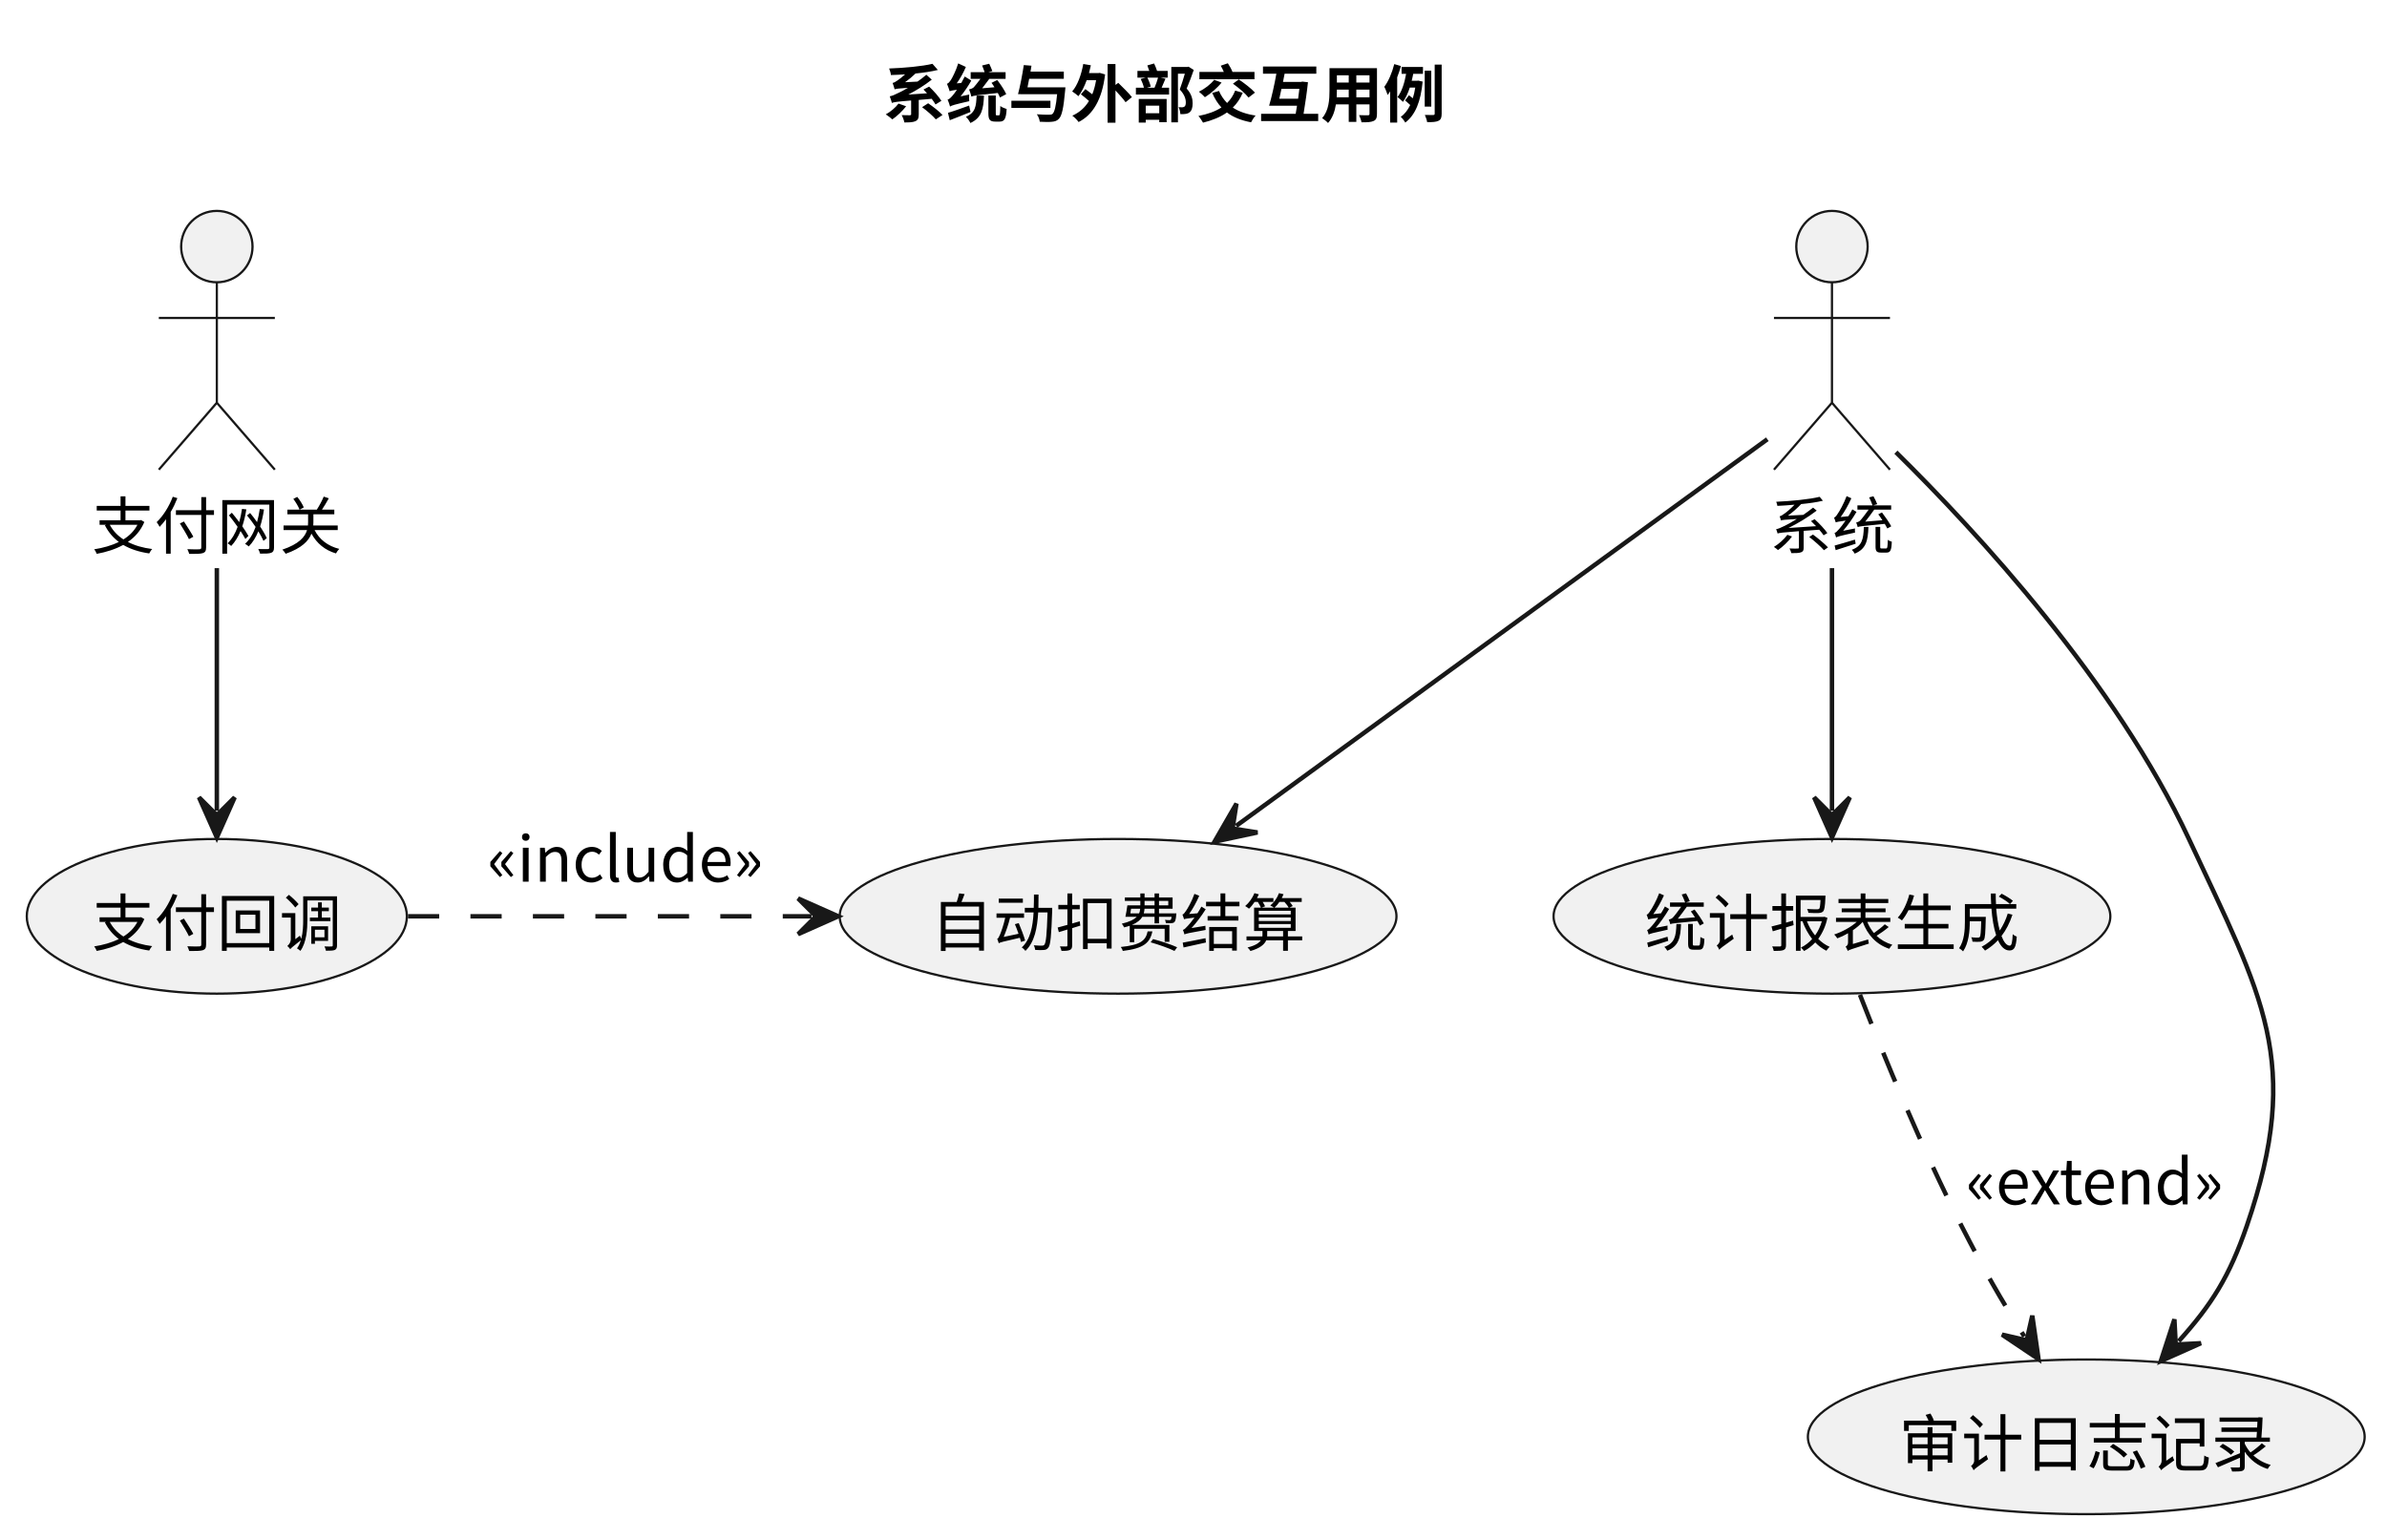
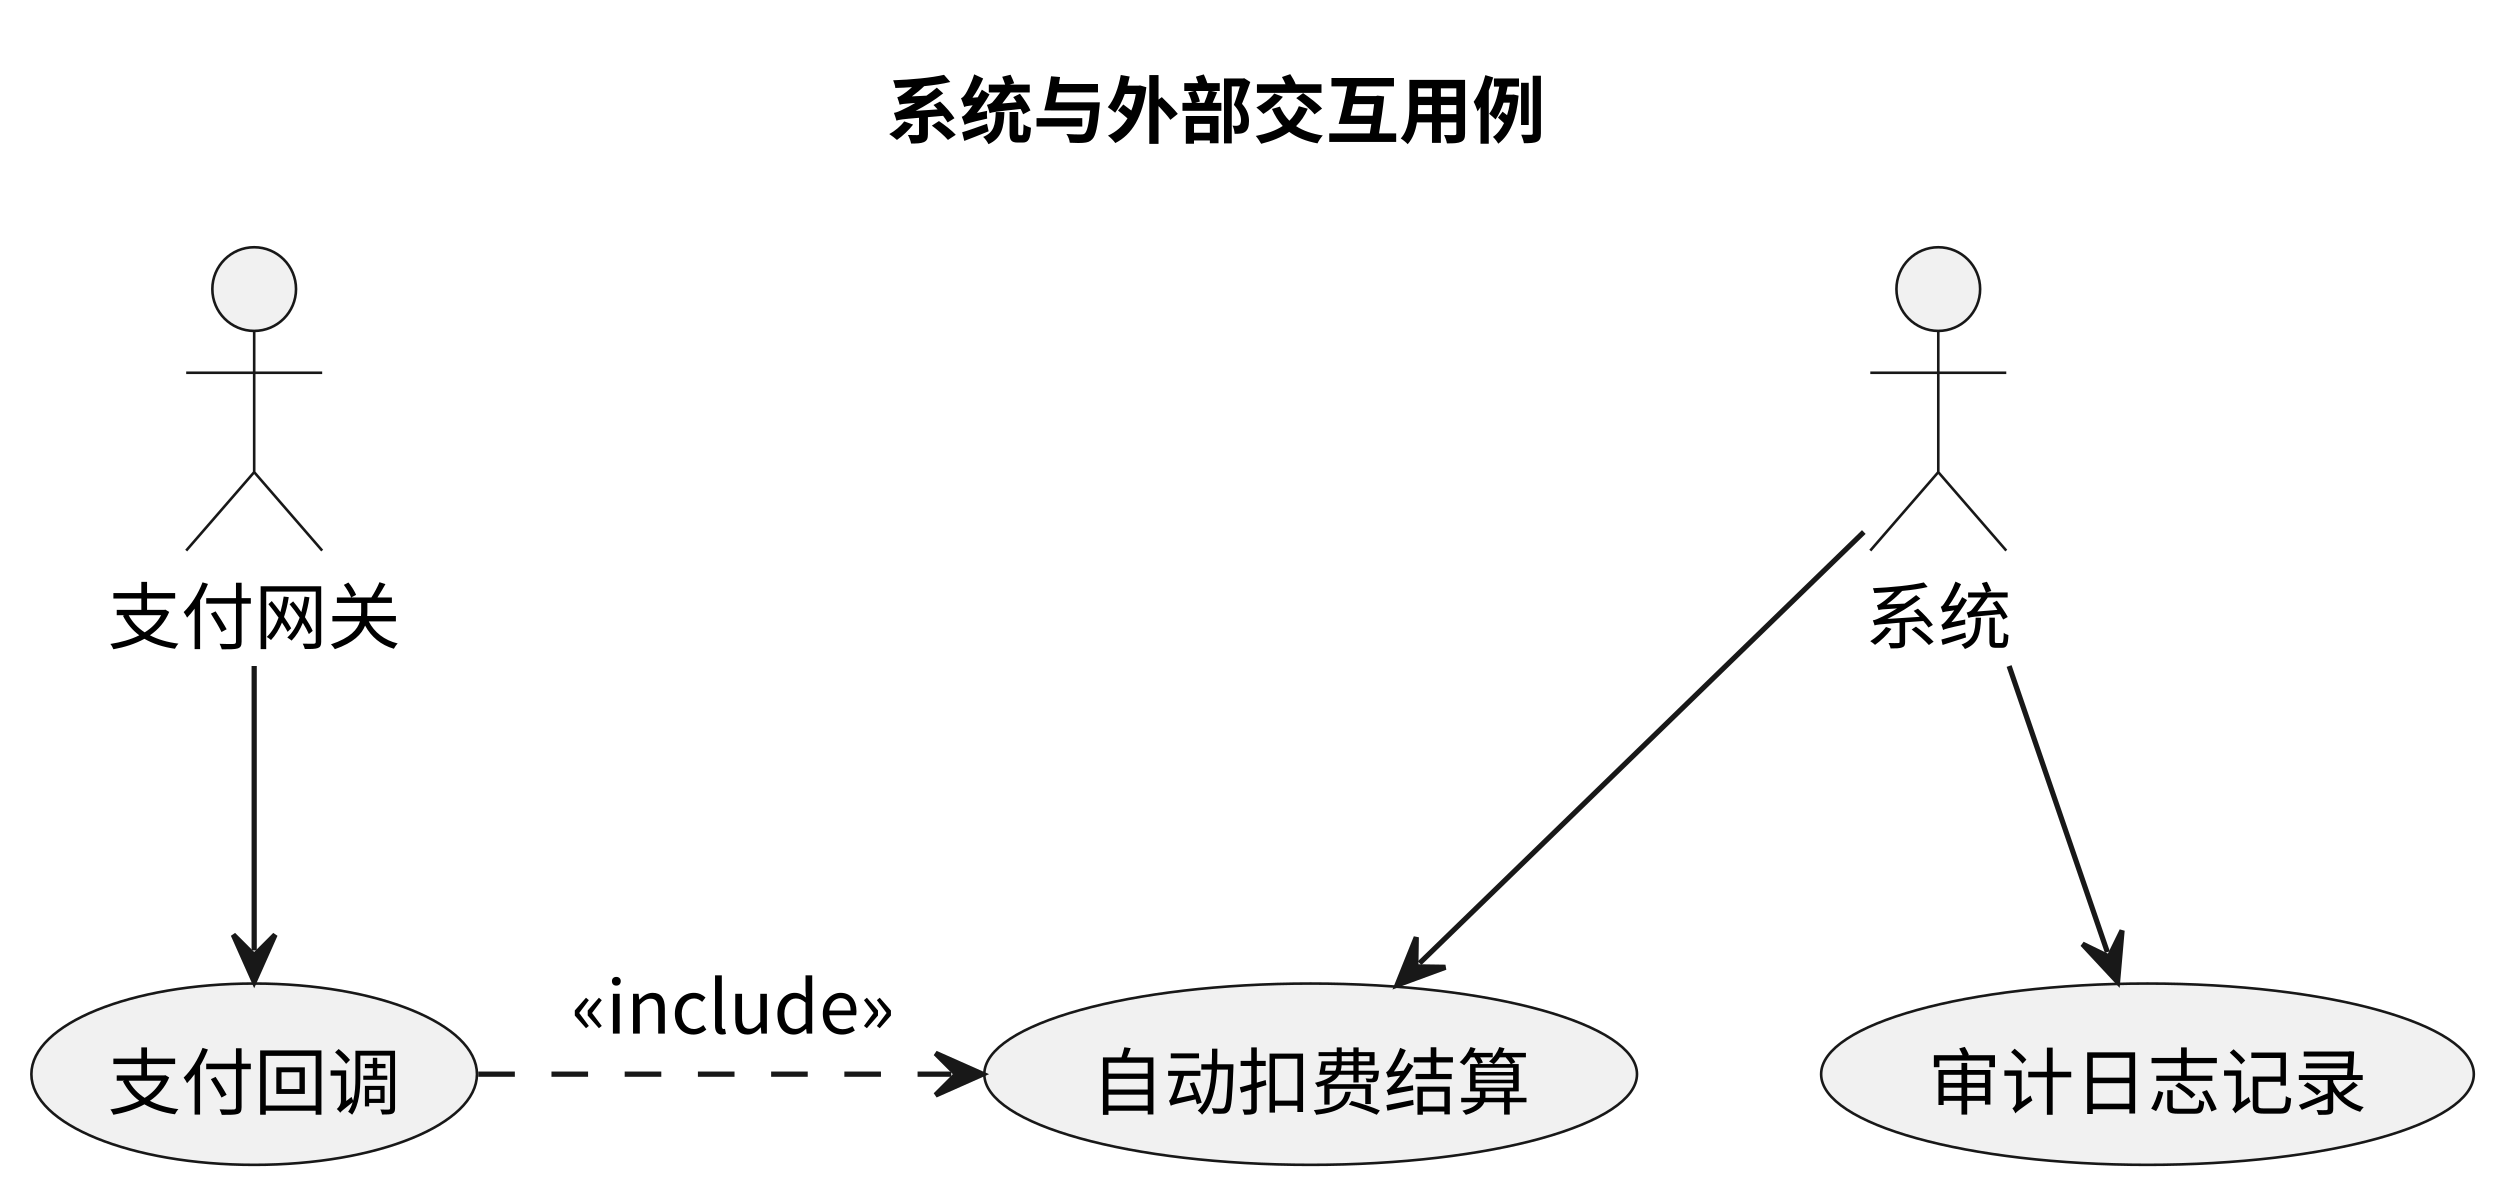
- <svg xmlns="http://www.w3.org/2000/svg" contentStyleType="text/css" data-diagram-type="DESCRIPTION" height="345px" preserveAspectRatio="none" style="width:535px;height:345px;background:#FFFFFF;" version="1.1" viewBox="0 0 535 345" width="535px" zoomAndPan="magnify">
+ <svg xmlns="http://www.w3.org/2000/svg" contentStyleType="text/css" data-diagram-type="DESCRIPTION" height="228px" preserveAspectRatio="none" style="width:478px;height:228px;background:#FFFFFF;" version="1.1" viewBox="0 0 478 228" width="478px" zoomAndPan="magnify">
  <defs />
  <g>
    <g class="title" data-source-line="3">
-       <text fill="#000000" font-family="Noto Sans CJK SC" font-size="14" font-weight="bold" lengthAdjust="spacing" textLength="125.999" x="197.997" y="26.24">系统与外部交互用例</text>
+       <text fill="#000000" font-family="Noto Sans CJK SC" font-size="14" font-weight="bold" lengthAdjust="spacing" textLength="125.999" x="169.497" y="26.24">系统与外部交互用例</text>
    </g>
    <g class="entity" data-entity="P" data-source-line="6" data-uid="ent0002" id="entity_P">
      <ellipse cx="48.6" cy="55.272" fill="#F1F1F1" rx="8" ry="8" style="stroke:#181818;stroke-width:0.5;" />
      <path d="M48.6,63.272 L48.6,90.272 M35.6,71.272 L61.6,71.272 M48.6,90.272 L35.6,105.272 M48.6,90.272 L61.6,105.272" fill="none" style="stroke:#181818;stroke-width:0.5;" />
      <text fill="#000000" font-family="Noto Sans CJK SC" font-size="14" lengthAdjust="spacing" textLength="56" x="20.6" y="123.012">支付网关</text>
    </g>
    <g class="entity" data-entity="S" data-source-line="7" data-uid="ent0003" id="entity_S">
-       <ellipse cx="410.6" cy="55.272" fill="#F1F1F1" rx="8" ry="8" style="stroke:#181818;stroke-width:0.5;" />
-       <path d="M410.6,63.272 L410.6,90.272 M397.6,71.272 L423.6,71.272 M410.6,90.272 L397.6,105.272 M410.6,90.272 L423.6,105.272" fill="none" style="stroke:#181818;stroke-width:0.5;" />
-       <text fill="#000000" font-family="Noto Sans CJK SC" font-size="14" lengthAdjust="spacing" textLength="28" x="396.6" y="123.012">系统</text>
+       <ellipse cx="370.6" cy="55.272" fill="#F1F1F1" rx="8" ry="8" style="stroke:#181818;stroke-width:0.5;" />
+       <path d="M370.6,63.272 L370.6,90.272 M357.6,71.272 L383.6,71.272 M370.6,90.272 L357.6,105.272 M370.6,90.272 L383.6,105.272" fill="none" style="stroke:#181818;stroke-width:0.5;" />
+       <text fill="#000000" font-family="Noto Sans CJK SC" font-size="14" lengthAdjust="spacing" textLength="28" x="356.6" y="123.012">系统</text>
    </g>
    <g class="entity" data-entity="CB" data-source-line="9" data-uid="ent0004" id="entity_CB">
      <ellipse cx="48.598" cy="205.386" fill="#F1F1F1" rx="42.598" ry="17.334" style="stroke:#181818;stroke-width:0.5;" />
      <text fill="#000000" font-family="Noto Sans CJK SC" font-size="14" lengthAdjust="spacing" textLength="56" x="20.598" y="212.022">支付回调</text>
    </g>
    <g class="entity" data-entity="AUTO" data-source-line="10" data-uid="ent0005" id="entity_AUTO">
      <ellipse cx="250.597" cy="205.386" fill="#F1F1F1" rx="62.397" ry="17.334" style="stroke:#181818;stroke-width:0.5;" />
      <text fill="#000000" font-family="Noto Sans CJK SC" font-size="14" lengthAdjust="spacing" textLength="84" x="208.597" y="212.022">自动扣费结算</text>
    </g>
-     <g class="entity" data-entity="GS" data-source-line="11" data-uid="ent0006" id="entity_GS">
+     <g class="entity" data-entity="AUDIT" data-source-line="11" data-uid="ent0006" id="entity_AUDIT">
      <ellipse cx="410.597" cy="205.386" fill="#F1F1F1" rx="62.397" ry="17.334" style="stroke:#181818;stroke-width:0.5;" />
-       <text fill="#000000" font-family="Noto Sans CJK SC" font-size="14" lengthAdjust="spacing" textLength="84" x="368.597" y="212.022">统计报表生成</text>
+       <text fill="#000000" font-family="Noto Sans CJK SC" font-size="14" lengthAdjust="spacing" textLength="84" x="368.597" y="212.022">审计日志记录</text>
    </g>
-     <g class="entity" data-entity="AUDIT" data-source-line="12" data-uid="ent0007" id="entity_AUDIT">
-       <ellipse cx="467.597" cy="322.056" fill="#F1F1F1" rx="62.397" ry="17.334" style="stroke:#181818;stroke-width:0.5;" />
-       <text fill="#000000" font-family="Noto Sans CJK SC" font-size="14" lengthAdjust="spacing" textLength="84" x="425.597" y="328.692">审计日志记录</text>
-     </g>
-     <g class="link" data-entity-1="P" data-entity-2="CB" data-source-line="14" data-uid="lnk8" id="link_P_CB">
+     <g class="link" data-entity-1="P" data-entity-2="CB" data-source-line="13" data-uid="lnk7" id="link_P_CB">
      <path d="M48.6,127.342 C48.6,147.932 48.6,166.032 48.6,181.722" fill="none" id="P-to-CB" style="stroke:#181818;stroke-width:1;" />
      <polygon fill="#181818" points="48.6,187.722,52.6,178.722,48.6,182.722,44.6,178.722,48.6,187.722" style="stroke:#181818;stroke-width:1;" />
    </g>
-     <g class="link" data-entity-1="S" data-entity-2="AUTO" data-source-line="15" data-uid="lnk9" id="link_S_AUTO">
-       <path d="M396.12,98.452 C367.89,119.002 310.21,160.98 277.06,185.12" fill="none" id="S-to-AUTO" style="stroke:#181818;stroke-width:1;" />
-       <polygon fill="#181818" points="272.21,188.652,281.84,186.587,276.252,185.709,277.131,180.12,272.21,188.652" style="stroke:#181818;stroke-width:1;" />
+     <g class="link" data-entity-1="S" data-entity-2="AUTO" data-source-line="14" data-uid="lnk8" id="link_S_AUTO">
+       <path d="M356.36,101.722 C334.01,123.422 295.105,161.173 271.425,184.162" fill="none" id="S-to-AUTO" style="stroke:#181818;stroke-width:1;" />
+       <polygon fill="#181818" points="267.12,188.342,276.364,184.943,270.707,184.859,270.791,179.203,267.12,188.342" style="stroke:#181818;stroke-width:1;" />
    </g>
-     <g class="link" data-entity-1="S" data-entity-2="GS" data-source-line="16" data-uid="lnk10" id="link_S_GS">
-       <path d="M410.6,127.342 C410.6,147.932 410.6,166.032 410.6,181.722" fill="none" id="S-to-GS" style="stroke:#181818;stroke-width:1;" />
-       <polygon fill="#181818" points="410.6,187.722,414.6,178.722,410.6,182.722,406.6,178.722,410.6,187.722" style="stroke:#181818;stroke-width:1;" />
+     <g class="link" data-entity-1="S" data-entity-2="AUDIT" data-source-line="15" data-uid="lnk9" id="link_S_AUDIT">
+       <path d="M384.14,127.342 C391.21,147.932 397.541,166.357 402.931,182.047" fill="none" id="S-to-AUDIT" style="stroke:#181818;stroke-width:1;" />
+       <polygon fill="#181818" points="404.88,187.722,405.739,177.911,403.255,182.993,398.173,180.51,404.88,187.722" style="stroke:#181818;stroke-width:1;" />
    </g>
-     <g class="link" data-entity-1="S" data-entity-2="AUDIT" data-source-line="17" data-uid="lnk11" id="link_S_AUDIT">
-       <path d="M424.93,101.352 C443.16,119.302 474.24,152.952 490.6,188.042 C507.06,223.352 516.23,237.872 503.6,274.712 C499.7,286.082 495.766,292.354 488.316,300.624" fill="none" id="S-to-AUDIT" style="stroke:#181818;stroke-width:1;" />
-       <polygon fill="#181818" points="484.3,305.082,493.296,301.072,487.647,301.367,487.352,295.718,484.3,305.082" style="stroke:#181818;stroke-width:1;" />
-     </g>
-     <g class="link" data-entity-1="CB" data-entity-2="AUTO" data-source-line="19" data-uid="lnk13" id="link_CB_AUTO">
+     <g class="link" data-entity-1="CB" data-entity-2="AUTO" data-source-line="17" data-uid="lnk11" id="link_CB_AUTO">
      <path d="M91.44,205.382 C119.46,205.382 150.55,205.382 181.88,205.382" fill="none" id="CB-to-AUTO" style="stroke:#181818;stroke-width:1;stroke-dasharray:7,7;" />
      <polygon fill="#181818" points="187.88,205.382,178.88,201.382,182.88,205.382,178.88,209.382,187.88,205.382" style="stroke:#181818;stroke-width:1;" />
      <text fill="#000000" font-family="Noto Sans CJK SC" font-size="14" lengthAdjust="spacing" textLength="61.852" x="109.2" y="197.622">«include»</text>
    </g>
-     <g class="link" data-entity-1="GS" data-entity-2="AUDIT" data-source-line="20" data-uid="lnk14" id="link_GS_AUDIT">
-       <path d="M416.87,222.972 C422.36,237.002 430.8,257.502 439.6,274.712 C444.82,284.922 448.227,290.842 453.707,299.562" fill="none" id="GS-to-AUDIT" style="stroke:#181818;stroke-width:1;stroke-dasharray:7,7;" />
-       <polygon fill="#181818" points="456.9,304.642,455.498,294.893,454.24,300.409,448.724,299.15,456.9,304.642" style="stroke:#181818;stroke-width:1;" />
-       <text fill="#000000" font-family="Noto Sans CJK SC" font-size="14" lengthAdjust="spacing" textLength="58.394" x="440.6" y="269.952">«extend»</text>
-     </g>
  </g>
</svg>
